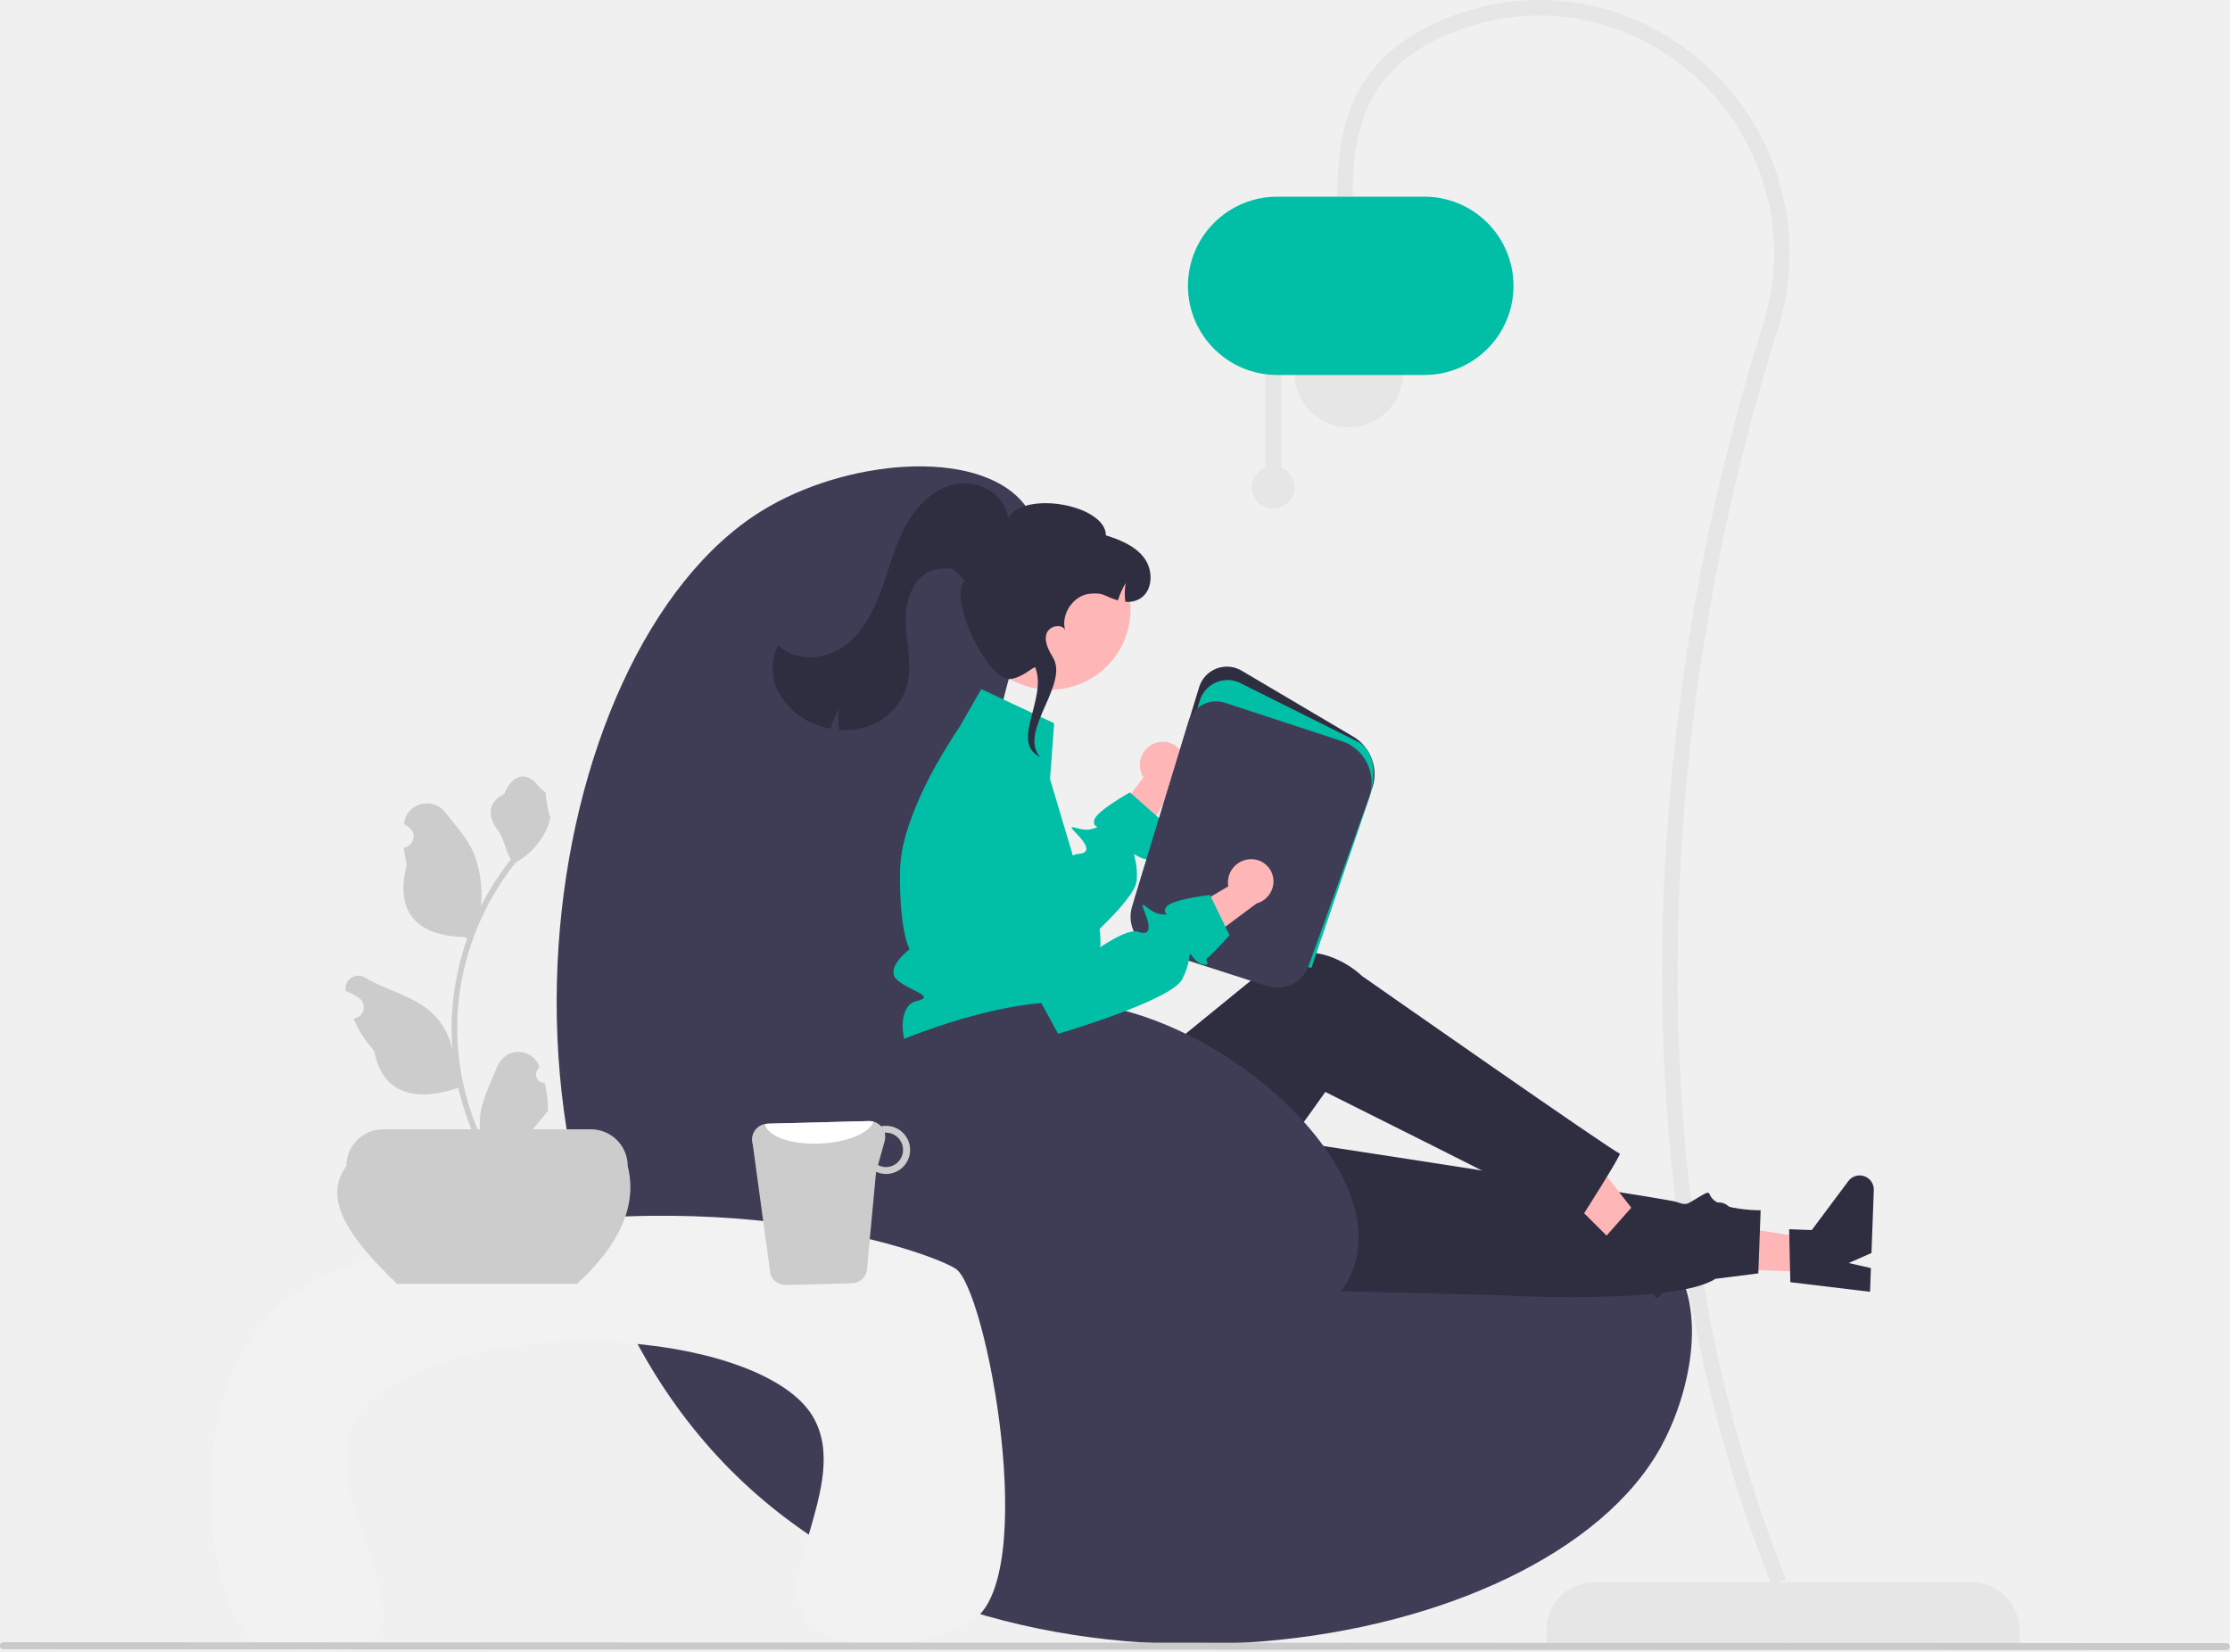
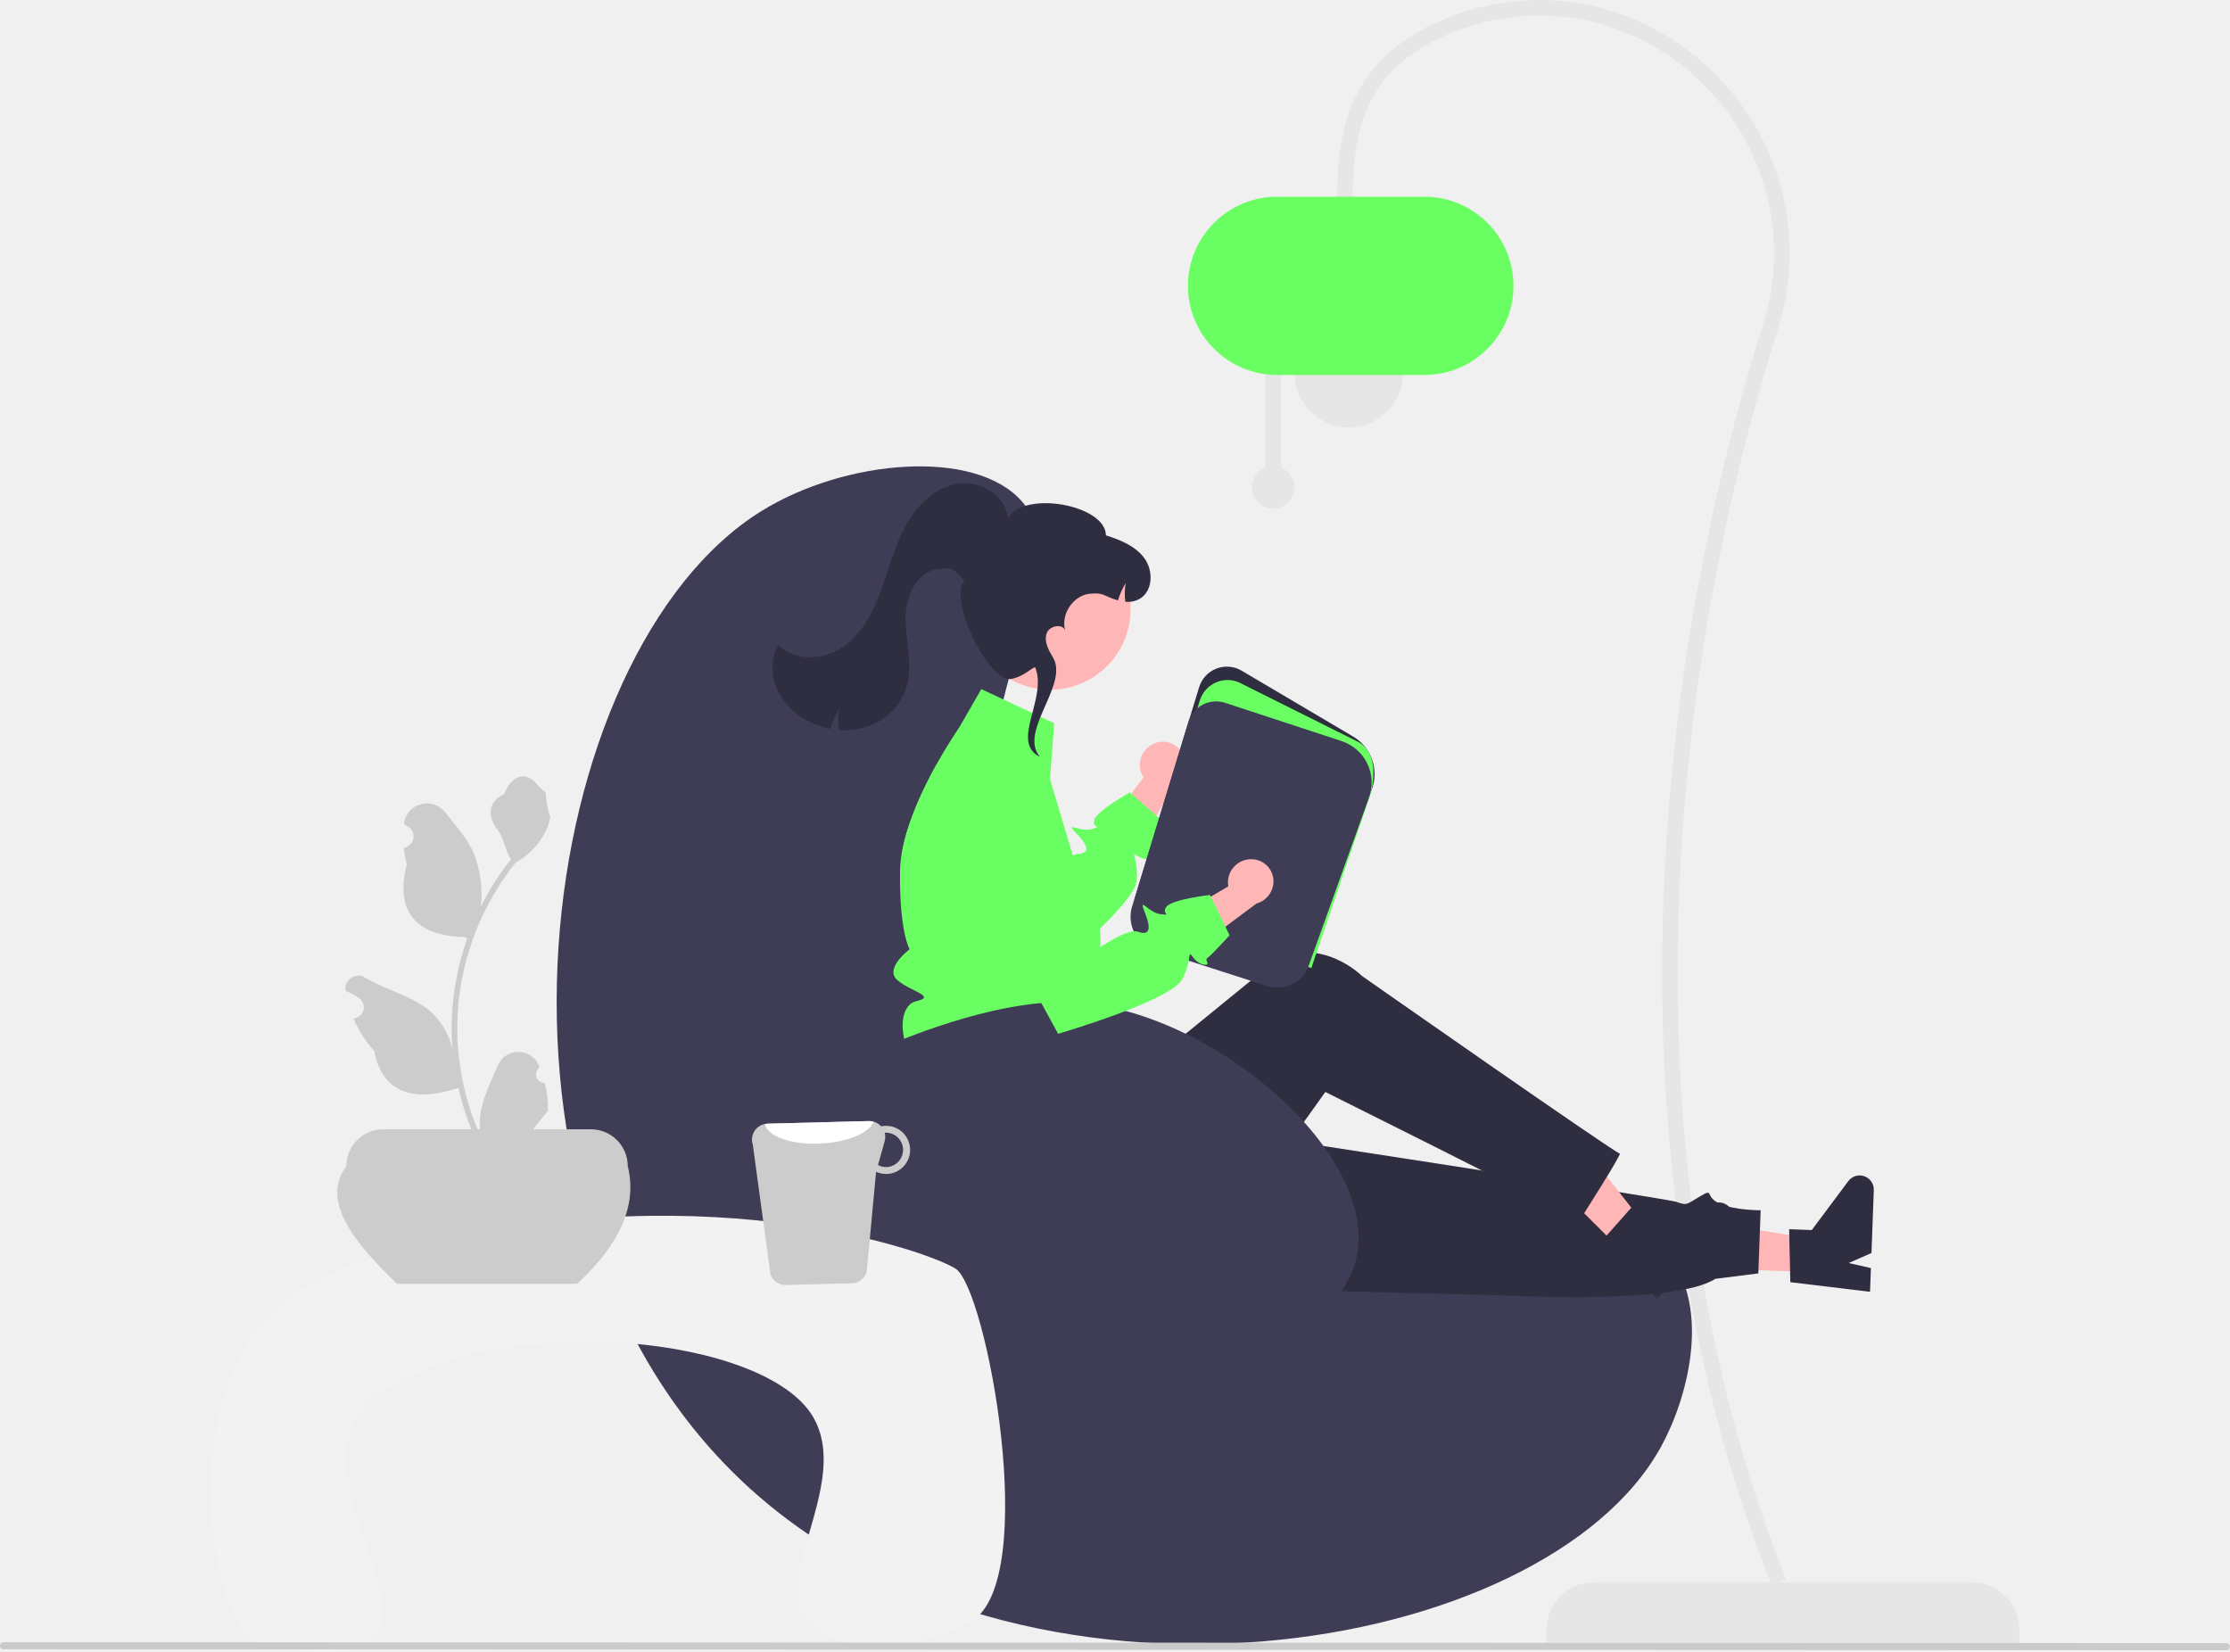
<svg xmlns="http://www.w3.org/2000/svg" data-name="Layer 1" width="751.131" height="556.415" viewBox="0 0 751.131 556.415">
  <path d="M745.319,704.743H904.585a0,0,0,0,1,0,0v4.887a16,16,0,0,1-16,16H761.319a16,16,0,0,1-16-16V704.743A0,0,0,0,1,745.319,704.743Z" transform="translate(1425.47 1258.58) rotate(-180)" fill="#e6e6e6" />
  <path d="M821.225,705.718l4.843-1.951c-50.677-125.789-45.795-284.482-2.956-420.613a85.005,85.005,0,0,0-24.764-89.934c-24.865-22.189-59.145-27.594-89.467-14.108-29.931,13.314-34.056,36.505-34.056,59.583h5.222c0-24.635,5.265-43.383,30.957-54.812,28.419-12.639,60.555-7.569,83.867,13.234A79.839,79.839,0,0,1,818.131,281.586C774.798,419.289,770.202,579.072,821.225,705.718Z" transform="translate(-224.4343 -171.7927)" fill="#e6e6e6" />
  <circle cx="454.307" cy="125.648" r="18.276" fill="#e6e6e6" />
  <path d="M650.594,329.302V294.672h5.385v34.629a7.179,7.179,0,1,1-5.385,0Z" transform="translate(-224.4343 -171.7927)" fill="#e6e6e6" />
-   <path d="M624.565,268.068a30.06,30.06,0,0,1,30.025-30.025h49.607a30.025,30.025,0,1,1,0,60.051H654.59A30.06,30.06,0,0,1,624.565,268.068Z" transform="translate(-224.4343 -171.7927)" fill="#00bfa6" />
+   <path d="M624.565,268.068a30.06,30.06,0,0,1,30.025-30.025h49.607a30.025,30.025,0,1,1,0,60.051H654.59A30.06,30.06,0,0,1,624.565,268.068Z" transform="translate(-224.4343 -171.7927)" fill="#69ff63" />
  <path d="M554.67,454.005c4.981-63.723,30.447-94.083,14.14-113.123-15.619-18.238-59.617-14.47-87.872,3.03-76.212,47.202-104.134,235.332-6.06,327.249C568.072,758.504,744.695,730.53,783.946,659.04c9.158-16.681,16.434-45.922,3.03-63.632-33.278-43.967-154.271,35.669-208.066-14.14C547.03,551.749,551.937,488.975,554.67,454.005Z" transform="translate(-224.4343 -171.7927)" fill="#3f3d56" />
  <path d="M612.927,422.347a7.822,7.822,0,0,0-3.924,10.18,7.504,7.504,0,0,0,.597,1.087l-16.358,21.842,8.163,12.2,19.174-32.343a7.8,7.8,0,0,0,2.373-9.222,7.465,7.465,0,0,0-9.838-3.828Q613.02,422.303,612.927,422.347Z" transform="translate(-224.4343 -171.7927)" fill="#ffb6b6" />
-   <path d="M612.914,460.005c1.071.949-1.899,2.121-5.04.273-.899-.535-1.283-.758-1.384-.616-.253.353,1.222,2.959.828,8.747-.242,3.454-5.979,9.949-12.494,16.282-8.807,8.565-19.049,16.827-19.049,16.827l-3.596-2.879-37.704-30.23-6.363-8.807a62.681,62.681,0,0,1,2.616-10.232,111.546,111.546,0,0,1,5.676-13.474c1.172-2.374,2.374-4.636,3.525-6.717l20.201,22.261,16.928,18.645s4.929-7.939,8.747-10.1a3.636,3.636,0,0,1,1.616-.555c3.858-.182,4.091-2.283-.384-6.858-4.474-4.575,1.172-.303,5.151-1.535,3.98-1.232,0,0,.838-3.081.838-3.081,11.999-9.262,11.999-9.262l.465.414,8.434,7.444,2.414,2.131s-2.636,7.232-3.363,8.757C612.248,458.965,611.854,459.046,612.914,460.005Z" transform="translate(-224.4343 -171.7927)" fill="#00bfa6" />
+   <path d="M612.914,460.005c1.071.949-1.899,2.121-5.04.273-.899-.535-1.283-.758-1.384-.616-.253.353,1.222,2.959.828,8.747-.242,3.454-5.979,9.949-12.494,16.282-8.807,8.565-19.049,16.827-19.049,16.827l-3.596-2.879-37.704-30.23-6.363-8.807a62.681,62.681,0,0,1,2.616-10.232,111.546,111.546,0,0,1,5.676-13.474c1.172-2.374,2.374-4.636,3.525-6.717l20.201,22.261,16.928,18.645s4.929-7.939,8.747-10.1a3.636,3.636,0,0,1,1.616-.555c3.858-.182,4.091-2.283-.384-6.858-4.474-4.575,1.172-.303,5.151-1.535,3.98-1.232,0,0,.838-3.081.838-3.081,11.999-9.262,11.999-9.262l.465.414,8.434,7.444,2.414,2.131s-2.636,7.232-3.363,8.757C612.248,458.965,611.854,459.046,612.914,460.005Z" transform="translate(-224.4343 -171.7927)" fill="#69ff63" />
  <polygon points="610.804 428.521 611.215 417.38 568.439 410.493 567.832 426.935 610.804 428.521" fill="#ffb6b6" />
  <path d="M827.473,603.668l-.406-17.838,7.626.281,12.311-16.49a4.767,4.767,0,0,1,8.583,3.027l-.782,21.19-7.678,3.374,7.49,1.704-.295,7.989Z" transform="translate(-224.4343 -171.7927)" fill="#2f2e41" />
  <path d="M594.489,604.651l135.488,3.435s58.508,3.379,72.236-5.551l14.476-1.828.785-21.264s-8.852.065-13.942-2.306-1.552-5.273-6.405-2.42-4.34,3.196-8.092,1.885S613.241,549.069,613.241,549.069Z" transform="translate(-224.4343 -171.7927)" fill="#2f2e41" />
  <polygon points="548.592 423.631 556.471 415.744 529.796 381.601 518.168 393.243 548.592 423.631" fill="#ffb6b6" />
  <path d="M765.053,588.562l11.835-13.353,5.399,5.393,20.241-3.716a4.767,4.767,0,0,1,4.234,8.057l-14.985,15.003-7.923-2.748,4.332,6.344-5.65,5.657Z" transform="translate(-224.4343 -171.7927)" fill="#2f2e41" />
  <path d="M541.035,530.449l1.347,31.31c1.586,36.859,42.178,59.168,73.654,39.923q.87-.532,1.746-1.102s11.933-3.205,11.571-8.279,2.553-7.545,5.133-6.161,36.357-46.553,36.357-46.553,70.178,35.006,85.66,43.247c0,0,14.556-22.759,13.501-22.52s-86.819-59.788-86.819-59.788-13.972-14.14-31.304-4.804c-.361,1.371-.052,1.419-.052,1.419l-57.253,46.652-8.09-15.363Z" transform="translate(-224.4343 -171.7927)" fill="#2f2e41" />
-   <path d="M595.017,491.306a32.354,32.354,0,0,1-.616,4.303,25.39,25.39,0,0,1-1.98,5.939s0,2.111-4.04,9.181,1.01,4.04,4.04,9.292c3.03,5.242,0,2.828-3.363,6.202a7.722,7.722,0,0,0-1.909,7.606s-43.391.03-51.471-3-9.918-20.1-2.677-21.786c7.232-1.687-2.192-3.363-6.444-7.252-4.252-3.889,4.252-10.252,4.252-10.252s-3.505-6.05-3.212-26.362a40.029,40.029,0,0,1,.515-5.575,62.681,62.681,0,0,1,2.616-10.232,111.546,111.546,0,0,1,5.676-13.474c1.172-2.374,2.374-4.636,3.525-6.717.182-.323.353-.636.535-.949,2.192-3.879,4.192-7.05,5.515-9.08,1.02-1.576,1.636-2.464,1.636-2.464l7.353-12.787,24.544,11.504-1.394,18.817,4.232,14.191,1.949,6.535,1.505,5.04,2.323,7.807s-.636.03.121,1.071a34.484,34.484,0,0,1,6.575,15.827A32.227,32.227,0,0,1,595.017,491.306Z" transform="translate(-224.4343 -171.7927)" fill="#00bfa6" />
+   <path d="M595.017,491.306a32.354,32.354,0,0,1-.616,4.303,25.39,25.39,0,0,1-1.98,5.939s0,2.111-4.04,9.181,1.01,4.04,4.04,9.292c3.03,5.242,0,2.828-3.363,6.202a7.722,7.722,0,0,0-1.909,7.606s-43.391.03-51.471-3-9.918-20.1-2.677-21.786c7.232-1.687-2.192-3.363-6.444-7.252-4.252-3.889,4.252-10.252,4.252-10.252s-3.505-6.05-3.212-26.362a40.029,40.029,0,0,1,.515-5.575,62.681,62.681,0,0,1,2.616-10.232,111.546,111.546,0,0,1,5.676-13.474c1.172-2.374,2.374-4.636,3.525-6.717.182-.323.353-.636.535-.949,2.192-3.879,4.192-7.05,5.515-9.08,1.02-1.576,1.636-2.464,1.636-2.464l7.353-12.787,24.544,11.504-1.394,18.817,4.232,14.191,1.949,6.535,1.505,5.04,2.323,7.807s-.636.03.121,1.071a34.484,34.484,0,0,1,6.575,15.827A32.227,32.227,0,0,1,595.017,491.306Z" transform="translate(-224.4343 -171.7927)" fill="#69ff63" />
  <path d="M665.896,493.334l-.461-.149-58.744-18.917,21.647-71.017a9.768,9.768,0,0,1,14.312-5.562l37.54,22.179a14.715,14.715,0,0,1,6.319,17.788Z" transform="translate(-224.4343 -171.7927)" fill="#2f2e41" />
-   <path d="M666.134,497.849l-59.217-19.069,21.647-71.017A9.768,9.768,0,0,1,642.876,402.201l39.332,19.637c5.909,3.49,5.771,12.524,3.027,19.936Z" transform="translate(-224.4343 -171.7927)" fill="#00bfa6" />
+   <path d="M666.134,497.849l-59.217-19.069,21.647-71.017A9.768,9.768,0,0,1,642.876,402.201l39.332,19.637c5.909,3.49,5.771,12.524,3.027,19.936Z" transform="translate(-224.4343 -171.7927)" fill="#69ff63" />
  <path d="M660.206,502.989a11.291,11.291,0,0,1-9.05.9l-37.85-12.189A11.704,11.704,0,0,1,605.731,477.21l18.976-62.255a9.767,9.767,0,0,1,12.39-6.431l39.224,12.879a14.722,14.722,0,0,1,9.265,18.959l-20.289,56.565A11.304,11.304,0,0,1,660.206,502.989Z" transform="translate(-224.4343 -171.7927)" fill="#3f3d56" />
  <circle cx="353.691" cy="205.214" r="27.11" fill="#ffb6b6" />
  <path d="M486.452,404.525a23.511,23.511,0,0,0,11.546,10.793,27.033,27.033,0,0,0,6.222,1.969,24.326,24.326,0,0,1,2.879-6.816,20.083,20.083,0,0,0,0,7.199,23.9,23.9,0,0,0,9.663-1.199,20.726,20.726,0,0,0,13.034-13.204c2.16-7.186-.167-14.861-.35-22.362-.189-7.502,3.373-16.474,10.82-17.402,5.671-.708,4.97-.158,9.045,3.848-5.7,6.332,8.196,34.377,15.653,33.138,4.216-.701,7.318-4.048,8.152-3.932,4.27,10.456-8.574,25.286,1.613,30.154l-.756-1c-5.332-8.808,10.445-23.685,5.113-32.494-1.486-2.464-3.032-5.353-2.112-8.079.873-2.592,5.293-3.412,6.226-1.053-1.516-5.407,2.716-11.752,8.338-12.304,4.994-.493,4.706.931,9.467,2.229a24.293,24.293,0,0,1,2.608-5.835,19.918,19.918,0,0,0-.139,6.296,7.855,7.855,0,0,0,4.941-1.046c4.397-2.636,4.528-9.44,1.507-13.581-3.026-4.142-8.095-6.187-12.985-7.734-.045-10.342-27.872-15.292-32.99-5.678-.526-7.785-9.45-13.029-17.138-11.707s-13.752,7.487-17.45,14.357c-3.697,6.865-5.532,14.552-8.238,21.865s-6.575,14.604-13.056,18.943c-6.48,4.333-16.109,4.727-21.52-.89A17.168,17.168,0,0,0,486.452,404.525Z" transform="translate(-224.4343 -171.7927)" fill="#2f2e41" />
  <path d="M514.269,528.498a9.788,9.788,0,0,1,1.815-1.149c10.377-5.164,42.645-18.57,67.877-18.02,48.548,1.058,110.332,54.637,95.953,90.617-10.941,27.378-65.336,42.954-105.043,30.496C519.245,612.989,497.288,542.036,514.269,528.498Z" transform="translate(-224.4343 -171.7927)" fill="#3f3d56" />
  <path d="M312.726,725.733c-15.864-2.993-29.906-74.46,1.305-109.658,10.693-12.059,24.032-17.308,41.775-22.193,102.121-28.115,180.011-1.32,190.478,5.222,10.444,6.527,28.752,104.875,5.34,118.796-13.173,7.833-39.282,11.749-52.218,2.611-19.035-13.446,12.915-48.324-1.305-71.8C481.963,622.071,396.986,613.097,354.382,639.573,308.929,667.82,402.684,742.704,312.726,725.733Z" transform="translate(-224.4343 -171.7927)" fill="#f2f2f2" />
  <path d="M418.787,604.223H358.183c-14.961-14.338-25.658-28.156-17.094-39.626a12.432,12.432,0,0,1,12.432-12.432h69.928a12.432,12.432,0,0,1,12.432,12.432C439.141,577.666,433.316,590.877,418.787,604.223Z" transform="translate(-224.4343 -171.7927)" fill="#ccc" />
  <path d="M407.903,536.515a2.807,2.807,0,0,1-2.035-4.866l.192-.765q-.038-.092-.076-.184a7.539,7.539,0,0,0-13.907.052c-2.275,5.478-5.17,10.966-5.883,16.758a22.304,22.304,0,0,0,.392,7.671A89.42,89.42,0,0,1,378.452,518.042a86.307,86.307,0,0,1,.535-9.628q.444-3.931,1.231-7.807a90.456,90.456,0,0,1,17.938-38.337,24.073,24.073,0,0,0,10.012-10.387,18.363,18.363,0,0,0,1.67-5.018c-.487.064-1.838-7.359-1.47-7.815-.679-1.031-1.895-1.543-2.637-2.549-3.689-5.002-8.773-4.129-11.426,2.669-5.669,2.861-5.724,7.606-2.245,12.169,2.213,2.903,2.517,6.832,4.459,9.94-.2.256-.408.503-.607.759a91.039,91.039,0,0,0-9.502,15.054,37.846,37.846,0,0,0-2.259-17.579c-2.163-5.217-6.216-9.611-9.786-14.122-4.288-5.418-13.08-3.053-13.836,3.814q-.011.1-.021.199.795.449,1.557.952a3.808,3.808,0,0,1-1.535,6.93l-.078.012a37.89,37.89,0,0,0,.999,5.665c-4.58,17.71,5.307,24.16,19.424,24.45.312.16.615.32.927.471a92.924,92.924,0,0,0-5.002,23.539,88.135,88.135,0,0,0,.064,14.231l-.024-.168a23.289,23.289,0,0,0-7.95-13.448c-6.118-5.026-14.762-6.877-21.363-10.916a4.371,4.371,0,0,0-6.694,4.252q.013.088.027.176a25.578,25.578,0,0,1,2.868,1.382q.795.449,1.557.952a3.808,3.808,0,0,1-1.535,6.93l-.078.012c-.056.008-.104.016-.16.024a37.923,37.923,0,0,0,6.975,10.923c2.863,15.46,15.162,16.927,28.318,12.425h.008a92.897,92.897,0,0,0,6.24,18.218h22.293c.08-.248.152-.503.224-.751a25.329,25.329,0,0,1-6.169-.367c1.654-2.03,3.308-4.075,4.962-6.105a1.384,1.384,0,0,0,.104-.12c.839-1.039,1.686-2.069,2.525-3.108l0-.001a37.101,37.101,0,0,0-1.087-9.451Z" transform="translate(-224.4343 -171.7927)" fill="#ccc" />
  <path d="M483.94,600.976a5.385,5.385,0,0,0,5.189,3.635l22.233-.572a5.311,5.311,0,0,0,5.019-3.908l3.146-33.642a8.22,8.22,0,0,0,3.557.731,8.108,8.108,0,0,0-.407-16.211,6.869,6.869,0,0,0-1.457.152,5.495,5.495,0,0,0-4.09-1.765l-34.199.883a4.912,4.912,0,0,0-.844.105,5.341,5.341,0,0,0-4.09,6.936Zm36.233-36.773,2.239-8.017a5.46,5.46,0,0,0,.017-2.832c.109-0.0.204-.052.313-.052a5.8,5.8,0,0,1,.272,11.596A5.459,5.459,0,0,1,520.172,564.203Z" transform="translate(-224.4343 -171.7927)" fill="#ccc" />
  <path d="M482.087,550.382c.729,4.166,8.92,7.095,18.77,6.586,9.058-.417,16.464-3.598,17.82-7.367a5.057,5.057,0,0,0-1.548-.206l-34.199.883A4.912,4.912,0,0,0,482.087,550.382Z" transform="translate(-224.4343 -171.7927)" fill="#fff" />
  <path d="M225.625,727.311l748.75.307a1.191,1.191,0,0,0,0-2.381l-748.75-.307a1.191,1.191,0,1,0,0,2.381Z" transform="translate(-224.4343 -171.7927)" fill="#cacaca" />
  <path d="M645.576,461.206a7.822,7.822,0,0,0-7.536,7.889,7.505,7.505,0,0,0,.133,1.233l-23.499,13.873,2.844,14.4,30.135-22.485a7.8,7.8,0,0,0,5.737-7.601,7.465,7.465,0,0,0-7.61-7.317Q645.678,461.201,645.576,461.206Z" transform="translate(-224.4343 -171.7927)" fill="#ffb6b6" />
-   <path d="M626.326,494.279c-.629-.842-.899-1.195-1.042-1.098-.368.222-.014,3.197-2.602,8.383-3.643,7.285-41.844,18.442-41.844,18.442l-4.703-8.611-20.688-37.84-7.131-30.33a13.531,13.531,0,0,1-.361-3.228,128.177,128.177,0,0,1,20.171-11.611,13.504,13.504,0,0,1,6.061,7.22l14.241,39.929,5.683,15.942s10.024-7.168,13.66-5.852c3.63,1.324,4.662-.532,2.289-6.475-2.373-5.943,1.189.174,5.334.563,4.153.395,0,0,1.962-2.522s14.645-3.94,14.645-3.94l.27.563,4.915,10.11,1.407,2.905s-5.211,5.653-6.468,6.78c-1.263,1.135-1.653,1.056-1.035,2.349C631.699,497.248,628.509,497.19,626.326,494.279Z" transform="translate(-224.4343 -171.7927)" fill="#00bfa6" />
+   <path d="M626.326,494.279c-.629-.842-.899-1.195-1.042-1.098-.368.222-.014,3.197-2.602,8.383-3.643,7.285-41.844,18.442-41.844,18.442l-4.703-8.611-20.688-37.84-7.131-30.33a13.531,13.531,0,0,1-.361-3.228,128.177,128.177,0,0,1,20.171-11.611,13.504,13.504,0,0,1,6.061,7.22l14.241,39.929,5.683,15.942s10.024-7.168,13.66-5.852c3.63,1.324,4.662-.532,2.289-6.475-2.373-5.943,1.189.174,5.334.563,4.153.395,0,0,1.962-2.522s14.645-3.94,14.645-3.94l.27.563,4.915,10.11,1.407,2.905s-5.211,5.653-6.468,6.78c-1.263,1.135-1.653,1.056-1.035,2.349C631.699,497.248,628.509,497.19,626.326,494.279Z" transform="translate(-224.4343 -171.7927)" fill="#69ff63" />
</svg>
